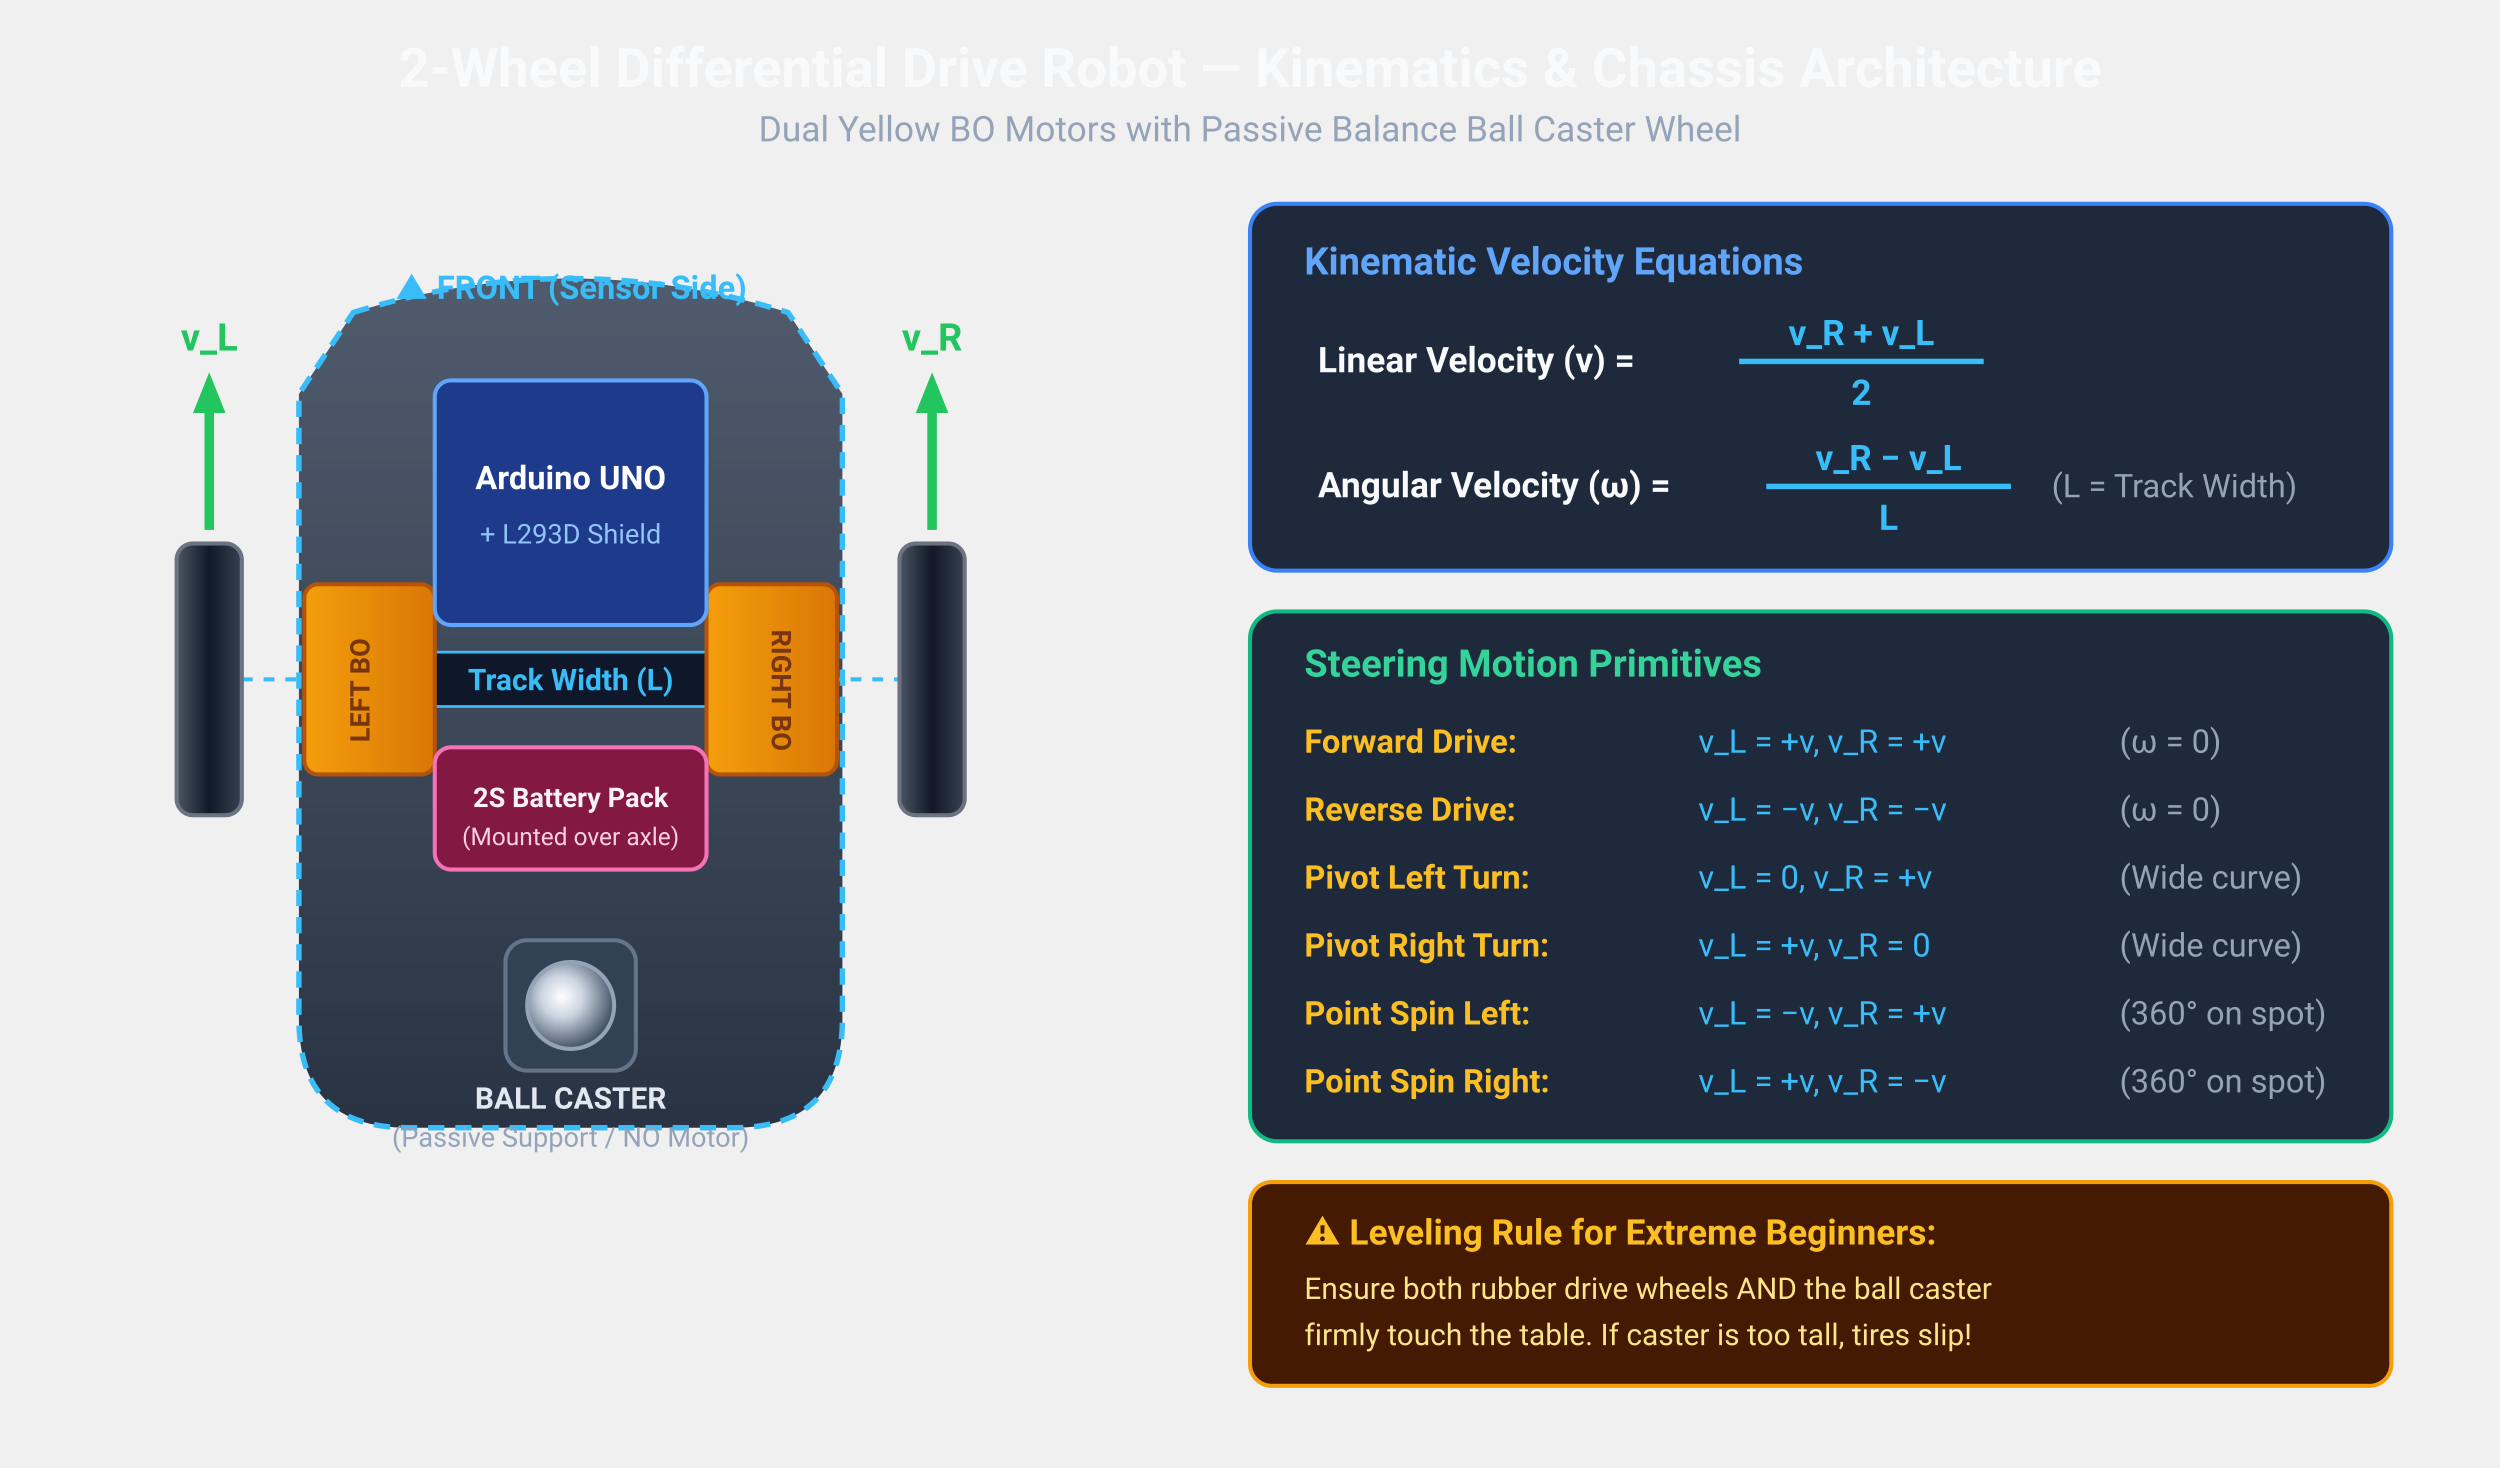
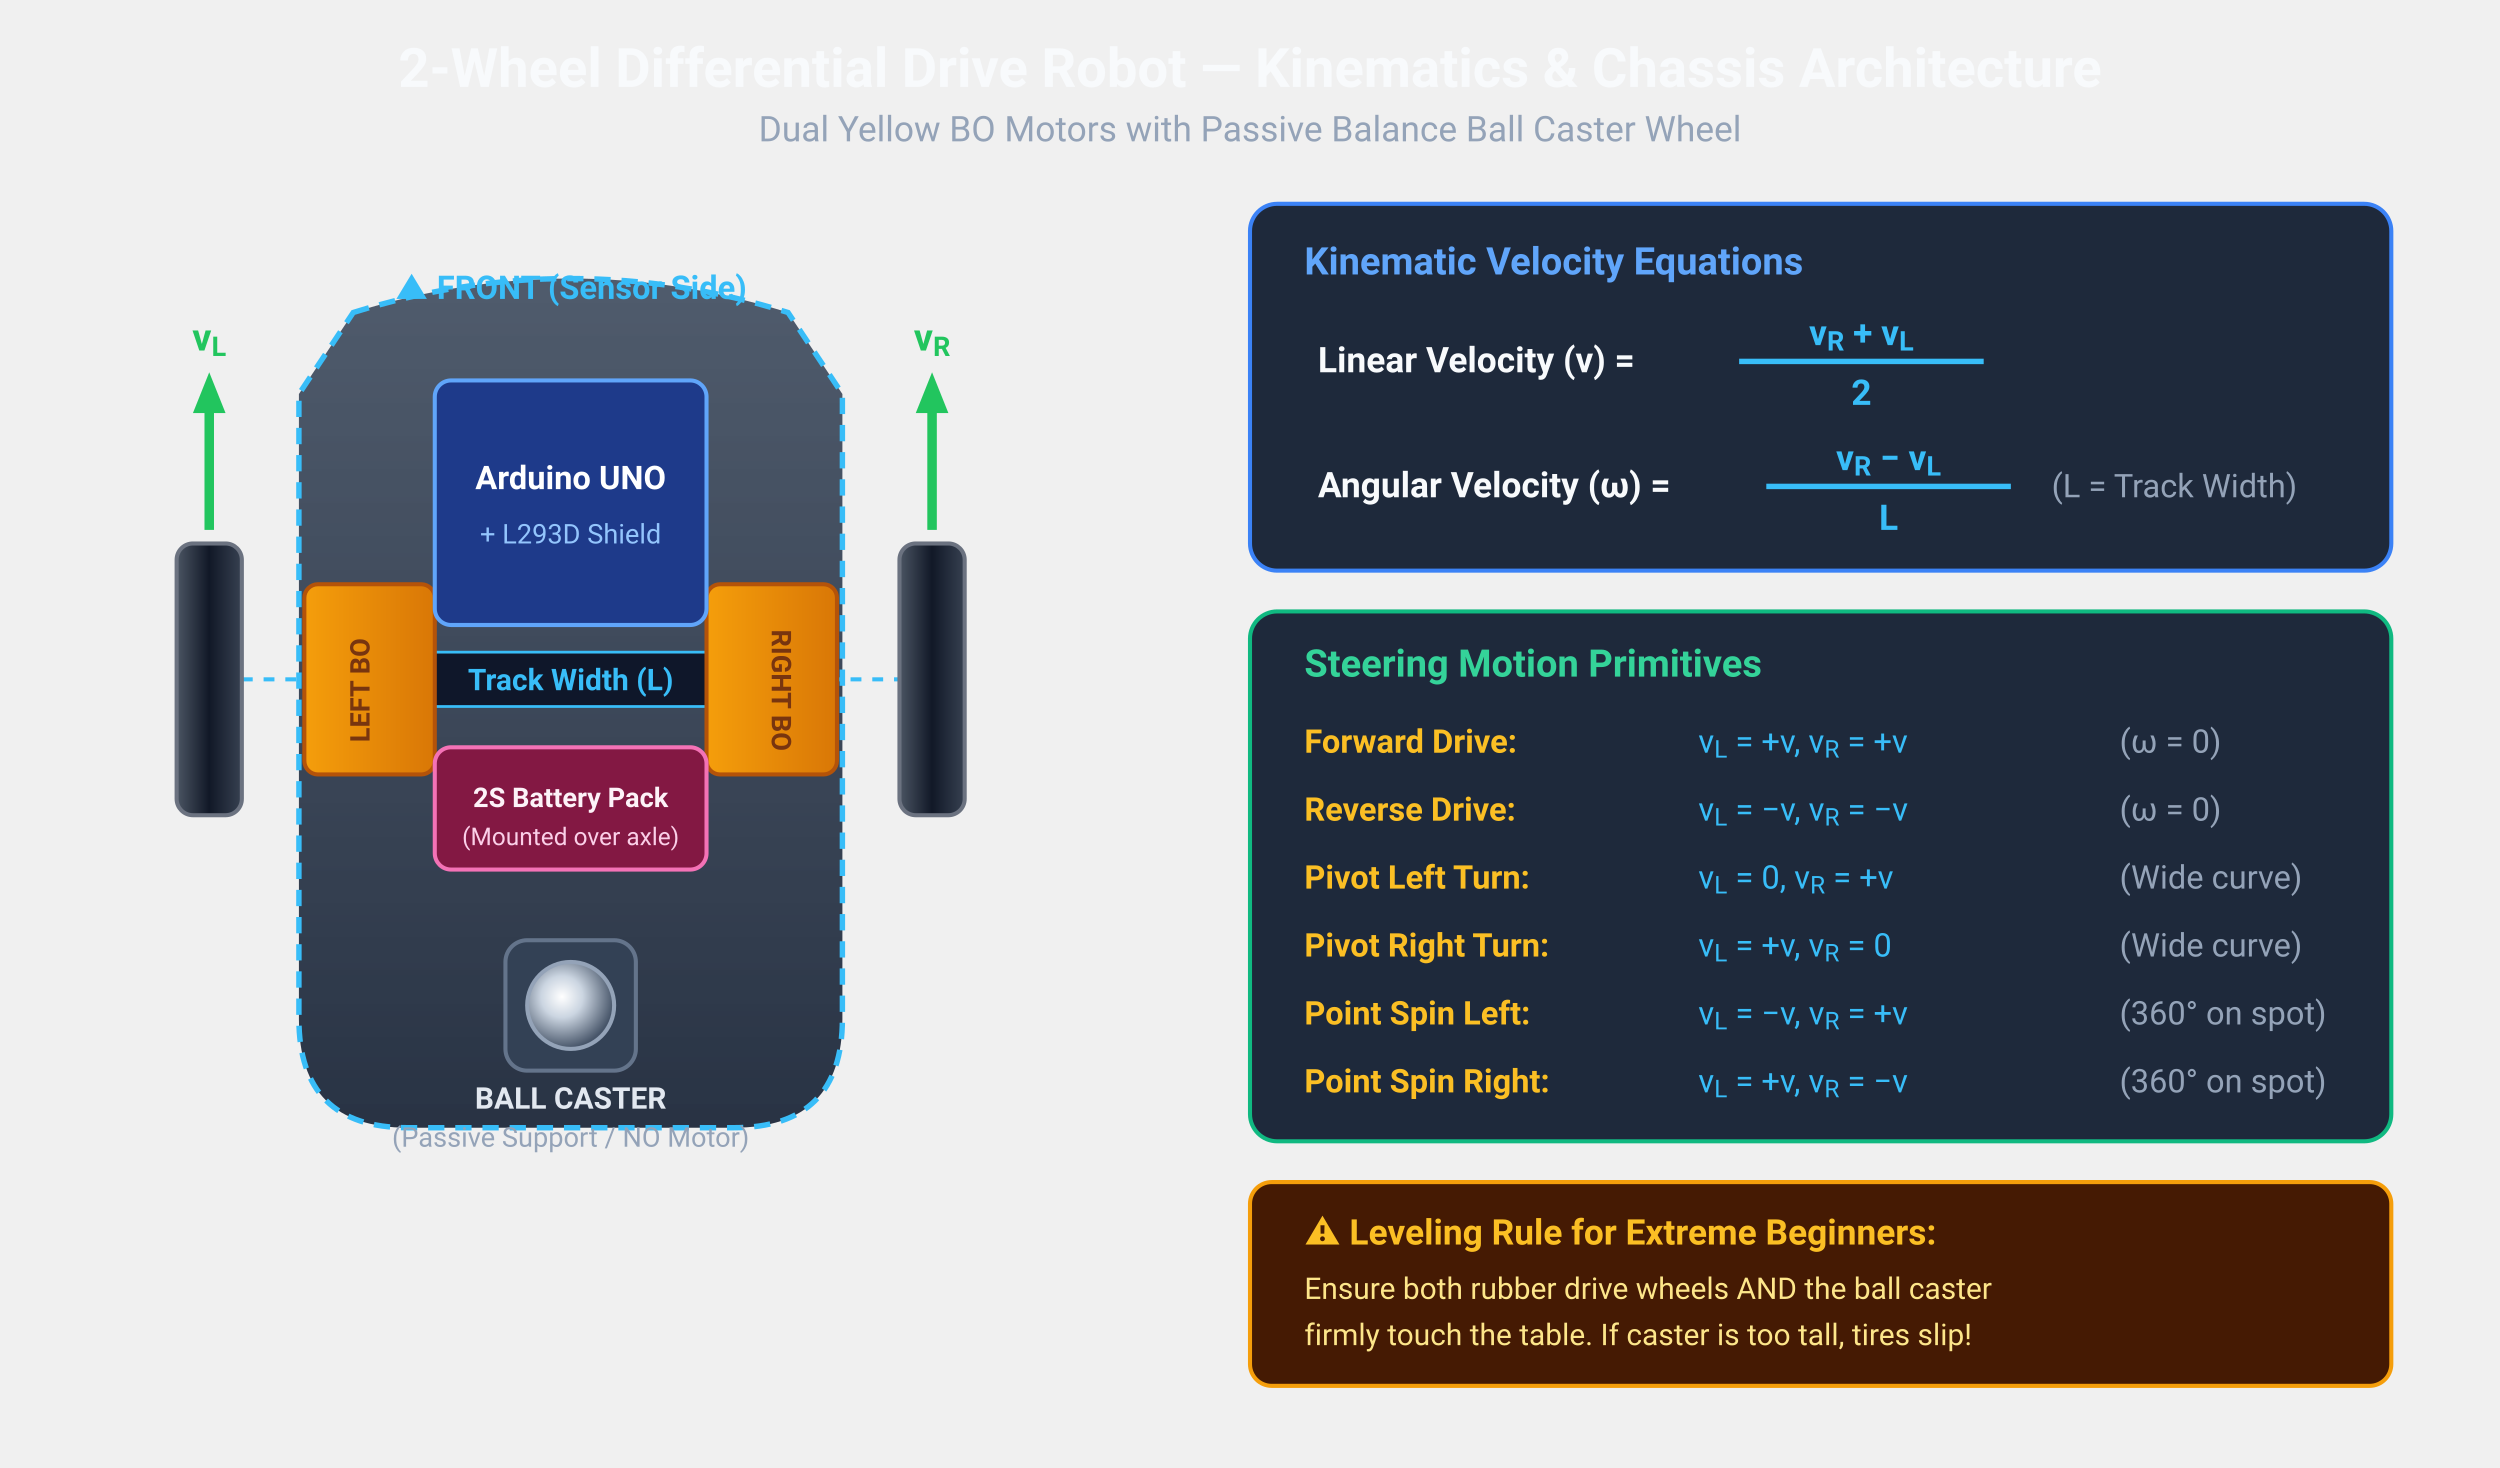
<svg xmlns="http://www.w3.org/2000/svg" viewBox="0 0 920 540" width="100%" height="100%" style="background:#0b1120;font-family:system-ui,-apple-system,BlinkMacSystemFont,'Segoe UI',Roboto,sans-serif;">
  <defs>
    <linearGradient id="chassisGrad" x1="0%" y1="0%" x2="0%" y2="100%">
      <stop offset="0%" stop-color="#334155" stop-opacity="0.85" />
      <stop offset="100%" stop-color="#1e293b" stop-opacity="0.95" />
    </linearGradient>
    <linearGradient id="motorGrad" x1="0%" y1="0%" x2="100%" y2="0%">
      <stop offset="0%" stop-color="#f59e0b" />
      <stop offset="100%" stop-color="#d97706" />
    </linearGradient>
    <linearGradient id="tireGrad" x1="0%" y1="0%" x2="100%" y2="0%">
      <stop offset="0%" stop-color="#4b5563" />
      <stop offset="50%" stop-color="#111827" />
      <stop offset="100%" stop-color="#374151" />
    </linearGradient>
    <radialGradient id="casterGrad" cx="40%" cy="40%" r="60%">
      <stop offset="0%" stop-color="#ffffff" />
      <stop offset="40%" stop-color="#cbd5e1" />
      <stop offset="100%" stop-color="#475569" />
    </radialGradient>
  </defs>
  <text x="460" y="32" fill="#f8fafc" font-size="20" font-weight="bold" text-anchor="middle">2-Wheel Differential Drive Robot — Kinematics &amp; Chassis Architecture</text>
  <text x="460" y="52" fill="#94a3b8" font-size="13" text-anchor="middle">Dual Yellow BO Motors with Passive Balance Ball Caster Wheel</text>
  <g transform="translate(50, 75)">
    <path d="M 80 40 Q 160 15 240 40 L 260 70 L 260 300 Q 260 340 220 340 L 100 340 Q 60 340 60 300 L 60 70 Z" fill="url(#chassisGrad)" stroke="#38bdf8" stroke-width="2" stroke-dasharray="6,4" />
    <text x="160" y="35" fill="#38bdf8" font-size="12" font-weight="bold" text-anchor="middle">▲ FRONT (Sensor Side)</text>
    <line x1="15" y1="175" x2="305" y2="175" stroke="#38bdf8" stroke-width="1.5" stroke-dasharray="4,4" />
    <circle cx="27" cy="175" r="4" fill="#38bdf8" />
    <circle cx="293" cy="175" r="4" fill="#38bdf8" />
    <rect x="105" y="165" width="110" height="20" rx="4" fill="#0f172a" stroke="#38bdf8" stroke-width="1" />
    <text x="160" y="179" fill="#38bdf8" font-size="11" font-weight="bold" text-anchor="middle">Track Width (L)</text>
    <rect x="62" y="140" width="48" height="70" rx="5" fill="url(#motorGrad)" stroke="#b45309" stroke-width="1.5" />
    <text x="86" y="179" fill="#78350f" font-size="10" font-weight="bold" text-anchor="middle" transform="rotate(-90 86 179)">LEFT BO</text>
    <rect x="15" y="125" width="24" height="100" rx="6" fill="url(#tireGrad)" stroke="#6b7280" stroke-width="1.5" />
    <g transform="translate(27, 120)">
      <line x1="0" y1="0" x2="0" y2="-45" stroke="#22c55e" stroke-width="3.5" />
      <polygon points="0,-58 -6,-43 6,-43" fill="#22c55e" />
-       <text x="0" y="-66" fill="#22c55e" font-size="14" font-weight="bold" text-anchor="middle">v_L</text>
+       <text x="0" y="-66" fill="#22c55e" font-size="14" font-weight="bold" text-anchor="middle">v<tspan font-size="10" baseline-shift="sub">L</tspan>
+       </text>
    </g>
    <rect x="210" y="140" width="48" height="70" rx="5" fill="url(#motorGrad)" stroke="#b45309" stroke-width="1.5" />
    <text x="234" y="179" fill="#78350f" font-size="10" font-weight="bold" text-anchor="middle" transform="rotate(90 234 179)">RIGHT BO</text>
    <rect x="281" y="125" width="24" height="100" rx="6" fill="url(#tireGrad)" stroke="#6b7280" stroke-width="1.5" />
    <g transform="translate(293, 120)">
      <line x1="0" y1="0" x2="0" y2="-45" stroke="#22c55e" stroke-width="3.5" />
      <polygon points="0,-58 -6,-43 6,-43" fill="#22c55e" />
-       <text x="0" y="-66" fill="#22c55e" font-size="14" font-weight="bold" text-anchor="middle">v_R</text>
+       <text x="0" y="-66" fill="#22c55e" font-size="14" font-weight="bold" text-anchor="middle">v<tspan font-size="10" baseline-shift="sub">R</tspan>
+       </text>
    </g>
    <rect x="110" y="65" width="100" height="90" rx="6" fill="#1e3a8a" stroke="#60a5fa" stroke-width="1.5" />
    <text x="160" y="105" fill="#ffffff" font-size="12" font-weight="bold" text-anchor="middle">Arduino UNO</text>
    <text x="160" y="125" fill="#93c5fd" font-size="10" text-anchor="middle">+ L293D Shield</text>
    <rect x="110" y="200" width="100" height="45" rx="6" fill="#831843" stroke="#f472b6" stroke-width="1.5" />
    <text x="160" y="222" fill="#fdf2f8" font-size="10" font-weight="bold" text-anchor="middle">2S Battery Pack</text>
    <text x="160" y="236" fill="#fbcfe8" font-size="9" text-anchor="middle">(Mounted over axle)</text>
    <g transform="translate(160, 295)">
      <rect x="-24" y="-24" width="48" height="48" rx="8" fill="#334155" stroke="#64748b" stroke-width="1.5" />
      <circle cx="0" cy="0" r="16" fill="url(#casterGrad)" stroke="#94a3b8" stroke-width="1.5" />
      <text x="0" y="38" fill="#e2e8f0" font-size="11" font-weight="bold" text-anchor="middle">BALL CASTER</text>
      <text x="0" y="52" fill="#94a3b8" font-size="10" text-anchor="middle">(Passive Support / NO Motor)</text>
    </g>
  </g>
  <g transform="translate(460, 75)">
    <rect x="0" y="0" width="420" height="135" rx="10" fill="#1e293b" stroke="#3b82f6" stroke-width="1.5" />
    <text x="20" y="26" fill="#60a5fa" font-size="14" font-weight="bold">Kinematic Velocity Equations</text>
    <g transform="translate(25, 38)">
      <text x="0" y="24" fill="#f8fafc" font-size="13" font-weight="bold">Linear Velocity (v)  =</text>
      <g transform="translate(155, 0)">
-         <text x="45" y="14" fill="#38bdf8" font-size="13" font-weight="bold" text-anchor="middle">v_R + v_L</text>
+         <text x="45" y="14" fill="#38bdf8" font-size="13" font-weight="bold" text-anchor="middle">
+           v<tspan font-size="10" baseline-shift="sub">R</tspan> + v<tspan font-size="10" baseline-shift="sub">L</tspan>
+         </text>
        <line x1="0" y1="20" x2="90" y2="20" stroke="#38bdf8" stroke-width="2" />
        <text x="45" y="36" fill="#38bdf8" font-size="13" font-weight="bold" text-anchor="middle">2</text>
      </g>
    </g>
    <g transform="translate(25, 84)">
      <text x="0" y="24" fill="#f8fafc" font-size="13" font-weight="bold">Angular Velocity (ω)  =</text>
      <g transform="translate(165, 0)">
-         <text x="45" y="14" fill="#38bdf8" font-size="13" font-weight="bold" text-anchor="middle">v_R − v_L</text>
+         <text x="45" y="14" fill="#38bdf8" font-size="13" font-weight="bold" text-anchor="middle">
+           v<tspan font-size="10" baseline-shift="sub">R</tspan> − v<tspan font-size="10" baseline-shift="sub">L</tspan>
+         </text>
        <line x1="0" y1="20" x2="90" y2="20" stroke="#38bdf8" stroke-width="2" />
        <text x="45" y="36" fill="#38bdf8" font-size="13" font-weight="bold" text-anchor="middle">L</text>
      </g>
      <text x="270" y="24" fill="#94a3b8" font-size="12">(L = Track Width)</text>
    </g>
    <rect x="0" y="150" width="420" height="195" rx="10" fill="#1e293b" stroke="#10b981" stroke-width="1.5" />
    <text x="20" y="174" fill="#34d399" font-size="14" font-weight="bold">Steering Motion Primitives</text>
    <g transform="translate(20, 202)" font-size="12" fill="#e2e8f0">
      <text x="0" y="0" fill="#fbbf24" font-weight="bold">Forward Drive:</text>
-       <text x="145" y="0" fill="#38bdf8">v_L = +v,  v_R = +v</text>
+       <text x="145" y="0" fill="#38bdf8">v<tspan font-size="9" baseline-shift="sub">L</tspan> = +v,  v<tspan font-size="9" baseline-shift="sub">R</tspan> = +v</text>
      <text x="300" y="0" fill="#94a3b8">(ω = 0)</text>
      <text x="0" y="25" fill="#fbbf24" font-weight="bold">Reverse Drive:</text>
-       <text x="145" y="25" fill="#38bdf8">v_L = −v,  v_R = −v</text>
+       <text x="145" y="25" fill="#38bdf8">v<tspan font-size="9" baseline-shift="sub">L</tspan> = −v,  v<tspan font-size="9" baseline-shift="sub">R</tspan> = −v</text>
      <text x="300" y="25" fill="#94a3b8">(ω = 0)</text>
      <text x="0" y="50" fill="#fbbf24" font-weight="bold">Pivot Left Turn:</text>
-       <text x="145" y="50" fill="#38bdf8">v_L = 0,   v_R = +v</text>
+       <text x="145" y="50" fill="#38bdf8">v<tspan font-size="9" baseline-shift="sub">L</tspan> = 0,   v<tspan font-size="9" baseline-shift="sub">R</tspan> = +v</text>
      <text x="300" y="50" fill="#94a3b8">(Wide curve)</text>
      <text x="0" y="75" fill="#fbbf24" font-weight="bold">Pivot Right Turn:</text>
-       <text x="145" y="75" fill="#38bdf8">v_L = +v,  v_R = 0</text>
+       <text x="145" y="75" fill="#38bdf8">v<tspan font-size="9" baseline-shift="sub">L</tspan> = +v,  v<tspan font-size="9" baseline-shift="sub">R</tspan> = 0</text>
      <text x="300" y="75" fill="#94a3b8">(Wide curve)</text>
      <text x="0" y="100" fill="#fbbf24" font-weight="bold">Point Spin Left:</text>
-       <text x="145" y="100" fill="#38bdf8">v_L = −v,  v_R = +v</text>
+       <text x="145" y="100" fill="#38bdf8">v<tspan font-size="9" baseline-shift="sub">L</tspan> = −v,  v<tspan font-size="9" baseline-shift="sub">R</tspan> = +v</text>
      <text x="300" y="100" fill="#94a3b8">(360° on spot)</text>
      <text x="0" y="125" fill="#fbbf24" font-weight="bold">Point Spin Right:</text>
-       <text x="145" y="125" fill="#38bdf8">v_L = +v,  v_R = −v</text>
+       <text x="145" y="125" fill="#38bdf8">v<tspan font-size="9" baseline-shift="sub">L</tspan> = +v,  v<tspan font-size="9" baseline-shift="sub">R</tspan> = −v</text>
      <text x="300" y="125" fill="#94a3b8">(360° on spot)</text>
    </g>
    <rect x="0" y="360" width="420" height="75" rx="8" fill="#451a03" stroke="#f59e0b" stroke-width="1.5" />
    <text x="20" y="383" fill="#fbbf24" font-size="13" font-weight="bold">⚠ Leveling Rule for Extreme Beginners:</text>
    <text x="20" y="403" fill="#fde68a" font-size="11">Ensure both rubber drive wheels AND the ball caster</text>
    <text x="20" y="420" fill="#fde68a" font-size="11">firmly touch the table. If caster is too tall, tires slip!</text>
  </g>
</svg>
